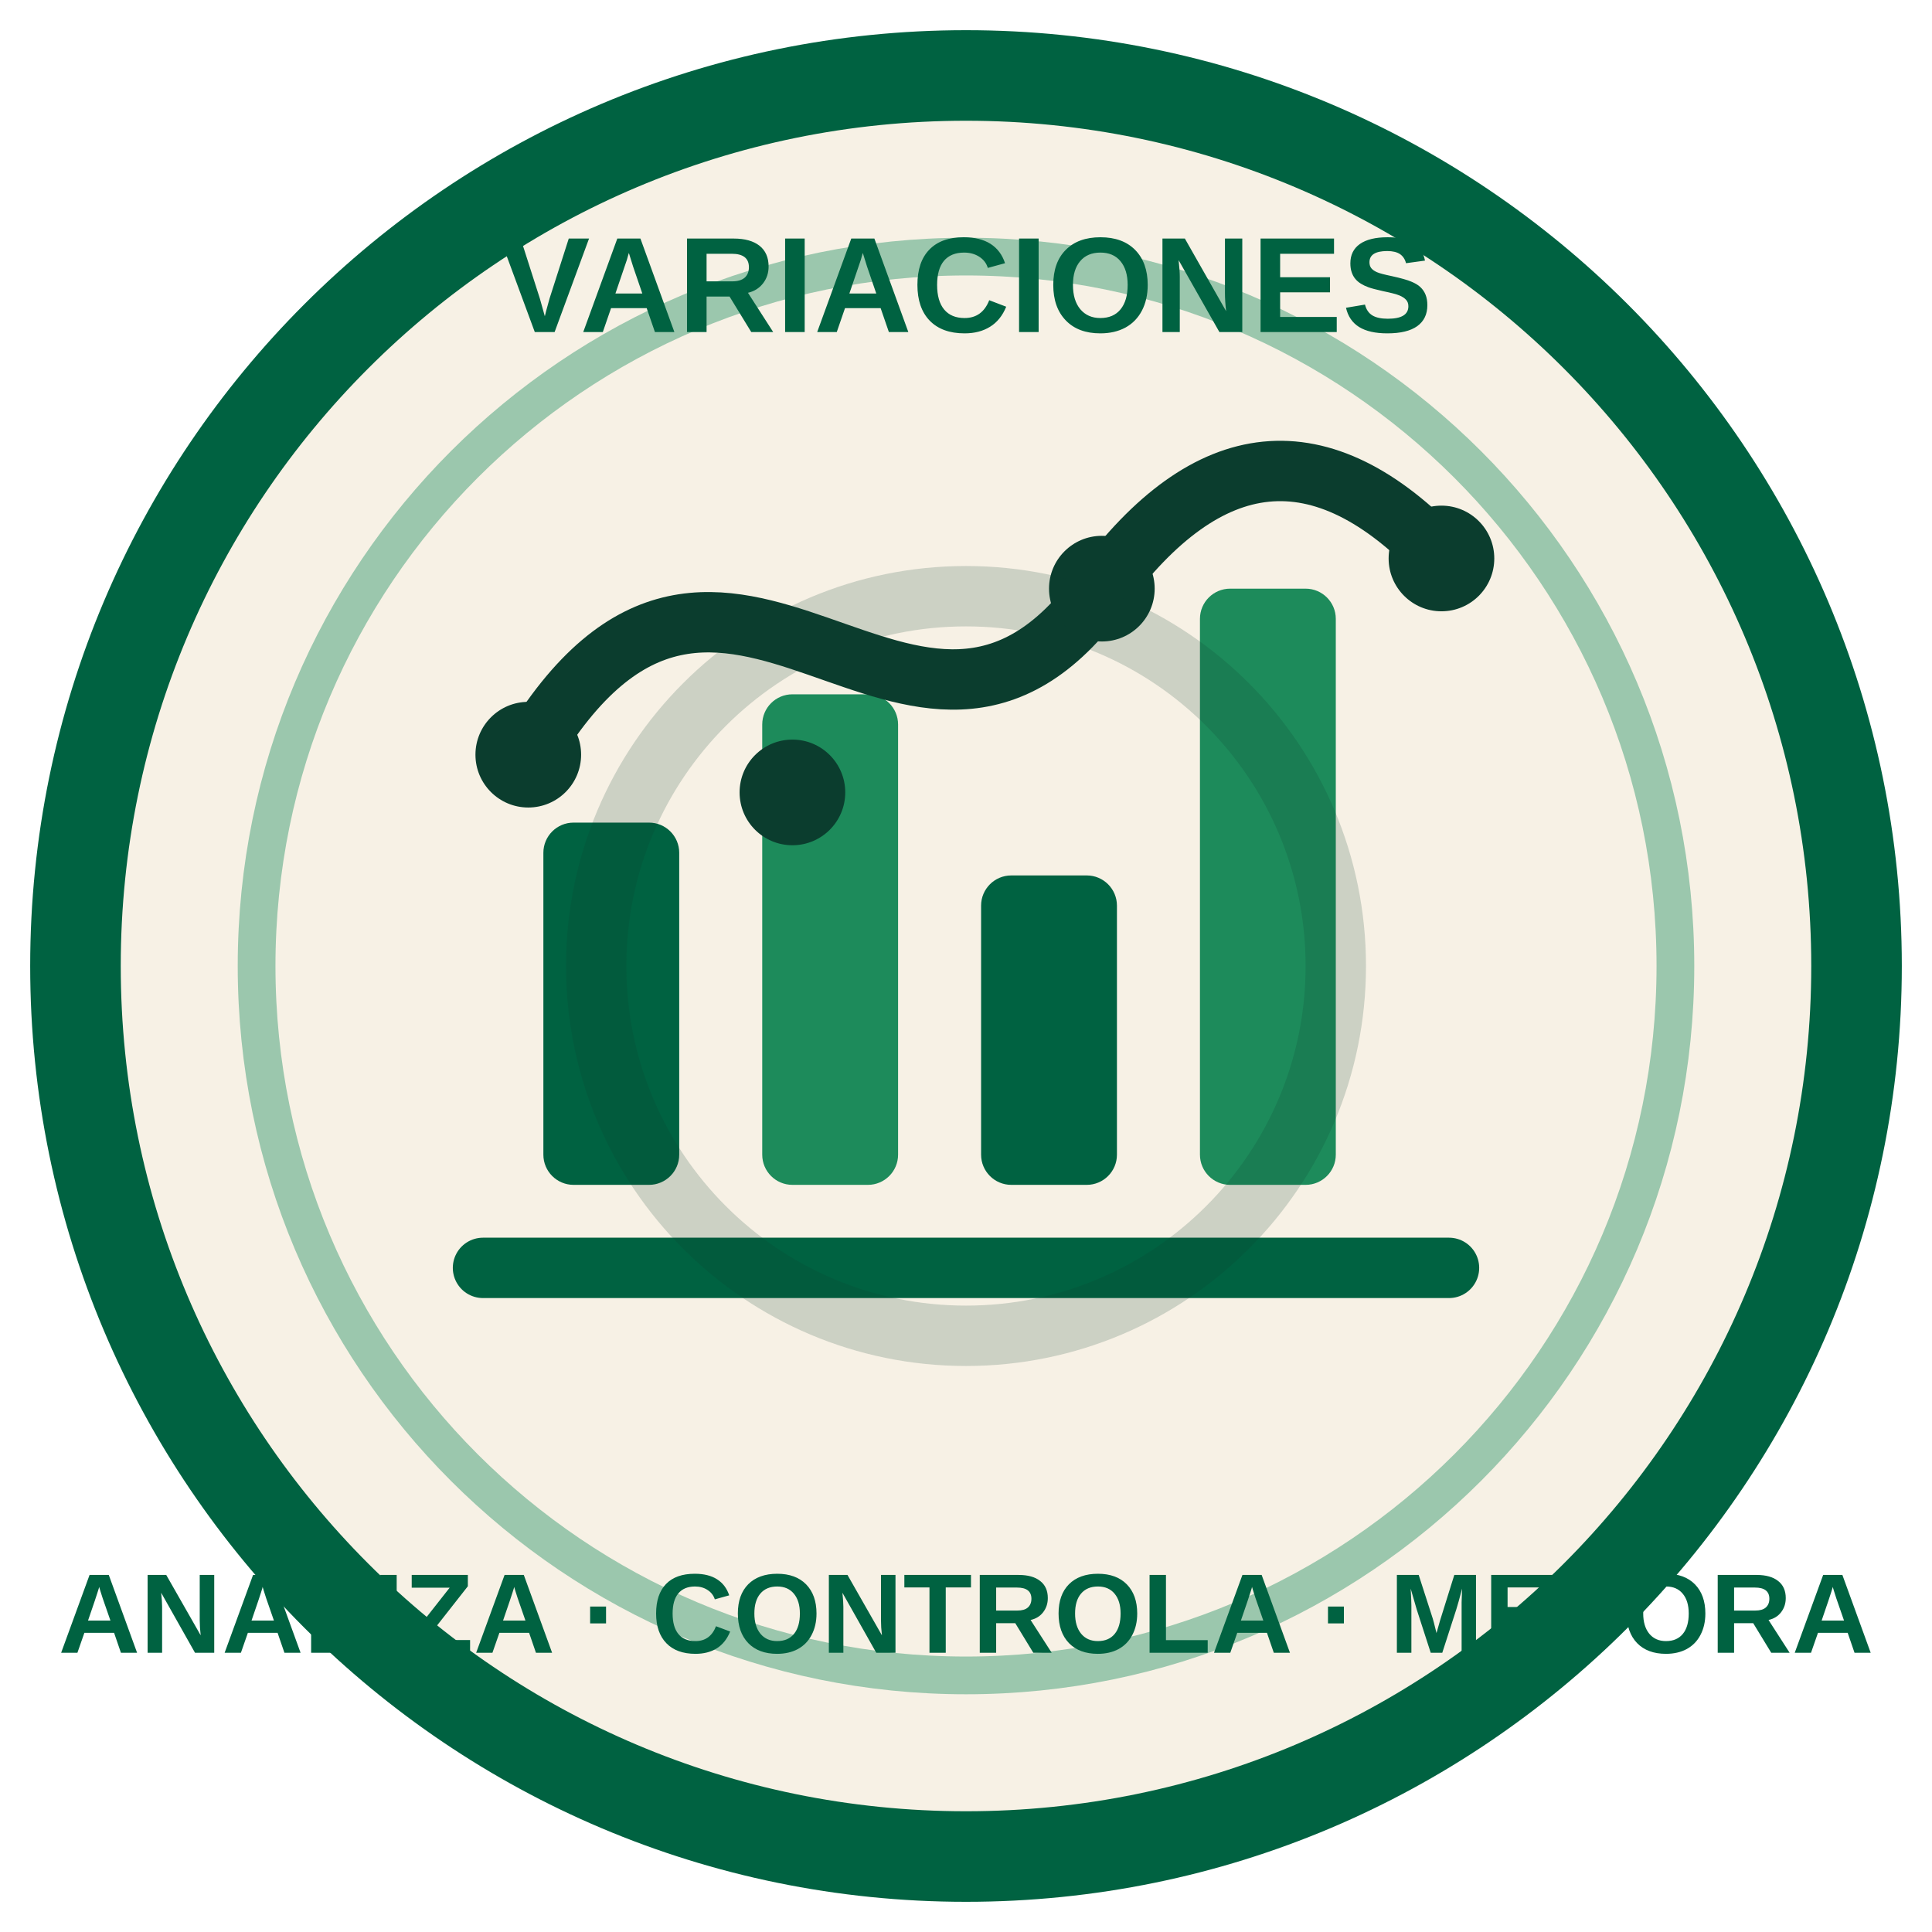
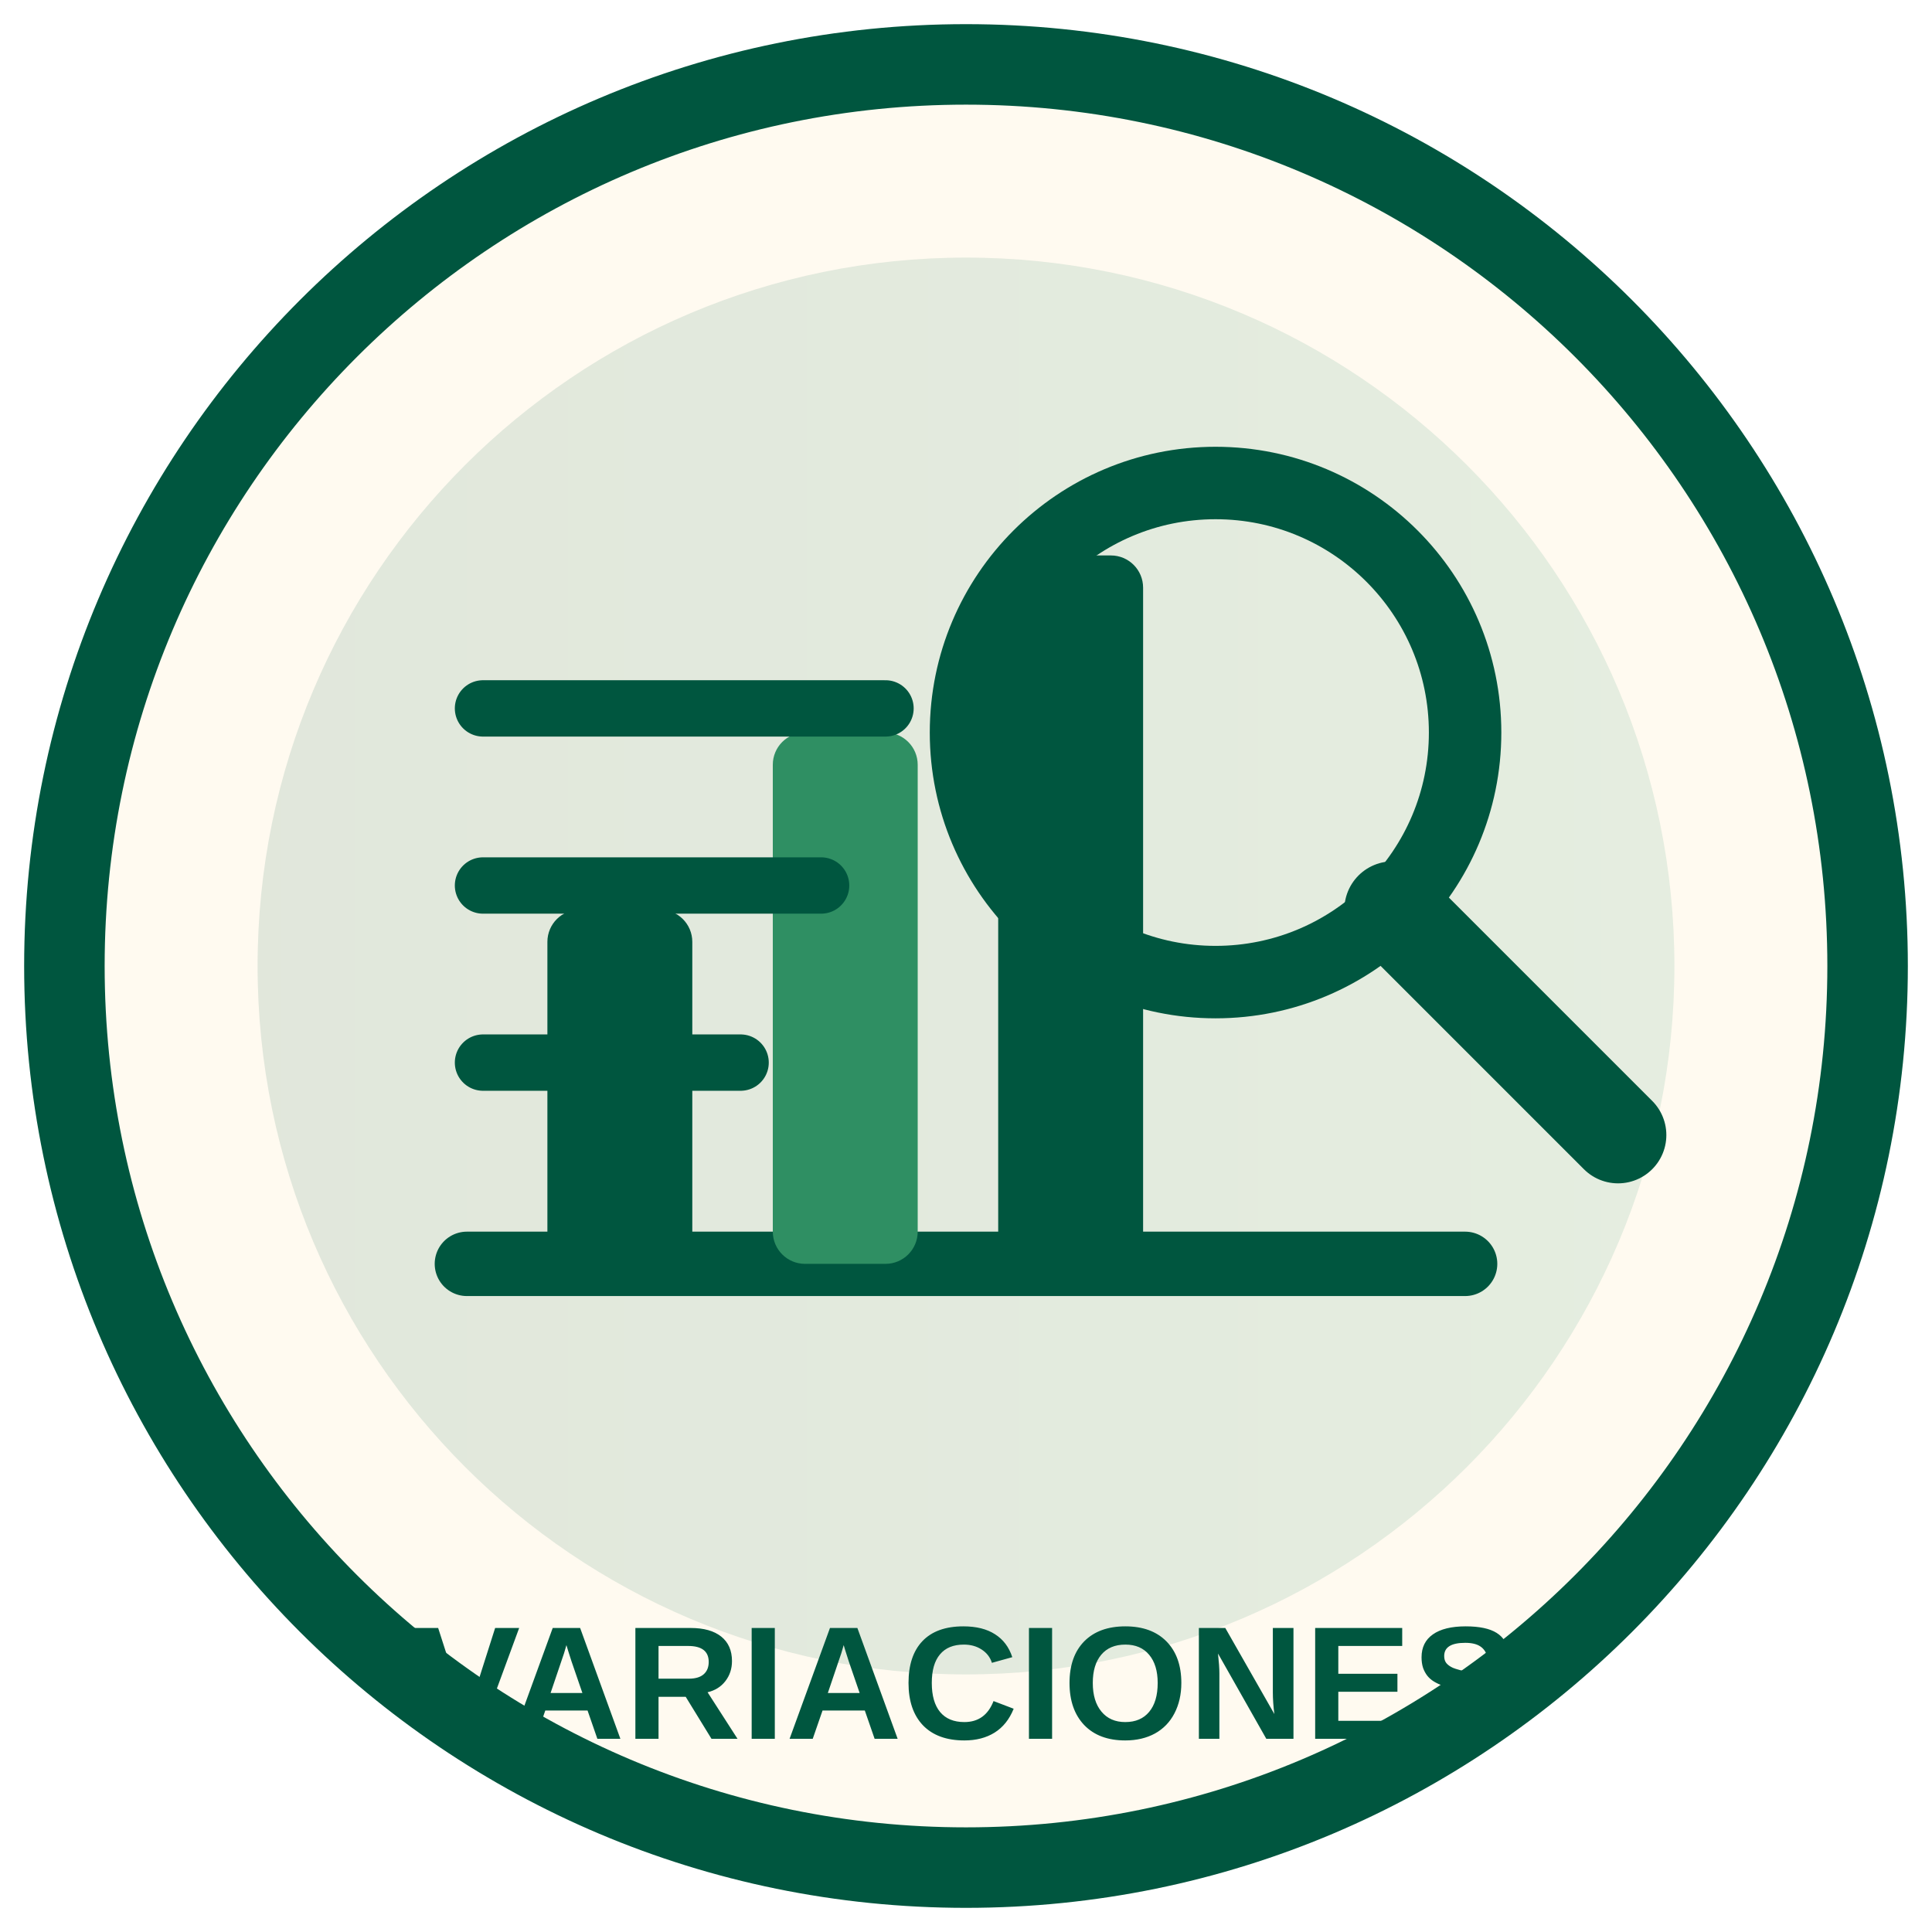
- <svg xmlns="http://www.w3.org/2000/svg" viewBox="0 0 256 256" role="img" aria-label="Variaciones de Producto">
+ <svg xmlns="http://www.w3.org/2000/svg" viewBox="0 0 240 240">
  <defs>
-     <linearGradient id="g" x1="0" x2="1" y1="0" y2="1">
-       <stop stop-color="#006241" />
-       <stop offset="1" stop-color="#0b8f61" />
+     <linearGradient id="g" x1="0" x2="1">
+       <stop stop-color="#00563f" />
+       <stop offset="1" stop-color="#1f8b64" />
    </linearGradient>
  </defs>
-   <circle cx="128" cy="128" r="118" fill="#f7f1e5" stroke="#006241" stroke-width="12" />
-   <circle cx="128" cy="128" r="94" fill="none" stroke="#9bc7ad" stroke-width="5" />
-   <path d="M64 168h128" stroke="#006241" stroke-width="8" stroke-linecap="round" />
-   <rect x="72" y="109" width="18" height="48" rx="4" fill="#006241" />
-   <rect x="101" y="92" width="18" height="65" rx="4" fill="#1d8b5b" />
-   <rect x="130" y="116" width="18" height="41" rx="4" fill="#006241" />
-   <rect x="159" y="78" width="18" height="79" rx="4" fill="#1d8b5b" />
-   <path d="M70 100c26-44 51 13 76-22 14-19 29-21 45-4" fill="none" stroke="#0b3d2e" stroke-width="8" stroke-linecap="round" />
-   <circle cx="70" cy="100" r="7" fill="#0b3d2e" />
-   <circle cx="105" cy="105" r="7" fill="#0b3d2e" />
-   <circle cx="146" cy="78" r="7" fill="#0b3d2e" />
-   <circle cx="191" cy="74" r="7" fill="#0b3d2e" />
-   <circle cx="128" cy="128" r="49" fill="none" stroke="#0b3d2e" stroke-width="8" opacity=".18" />
-   <text x="128" y="44" text-anchor="middle" font-size="18" font-family="Arial" font-weight="800" fill="#006241">VARIACIONES</text>
-   <text x="128" y="219" text-anchor="middle" font-size="15" font-family="Arial" font-weight="800" fill="#006241">ANALIZA · CONTROLA · MEJORA</text>
+   <circle cx="120" cy="120" r="112" fill="#fffaf0" stroke="#00563f" stroke-width="10" />
+   <circle cx="120" cy="120" r="88" fill="url(#g)" opacity=".12" />
+   <path d="M58 157h124" stroke="#00563f" stroke-width="8" stroke-linecap="round" />
+   <rect x="68" y="113" width="18" height="44" rx="4" fill="#00563f" />
+   <rect x="96" y="91" width="18" height="66" rx="4" fill="#2f8f63" />
+   <rect x="124" y="69" width="18" height="88" rx="4" fill="#00563f" />
+   <path d="M60 88h50m-50 22h42m-42 22h32" stroke="#00563f" stroke-width="7" stroke-linecap="round" />
+   <circle cx="151" cy="91" r="31" fill="none" stroke="#00563f" stroke-width="9" />
+   <path d="M173 113l28 28" stroke="#00563f" stroke-width="12" stroke-linecap="round" />
+   <text x="120" y="216" text-anchor="middle" font-family="Arial" font-weight="800" font-size="20" fill="#00563f">VARIACIONES</text>
</svg>
